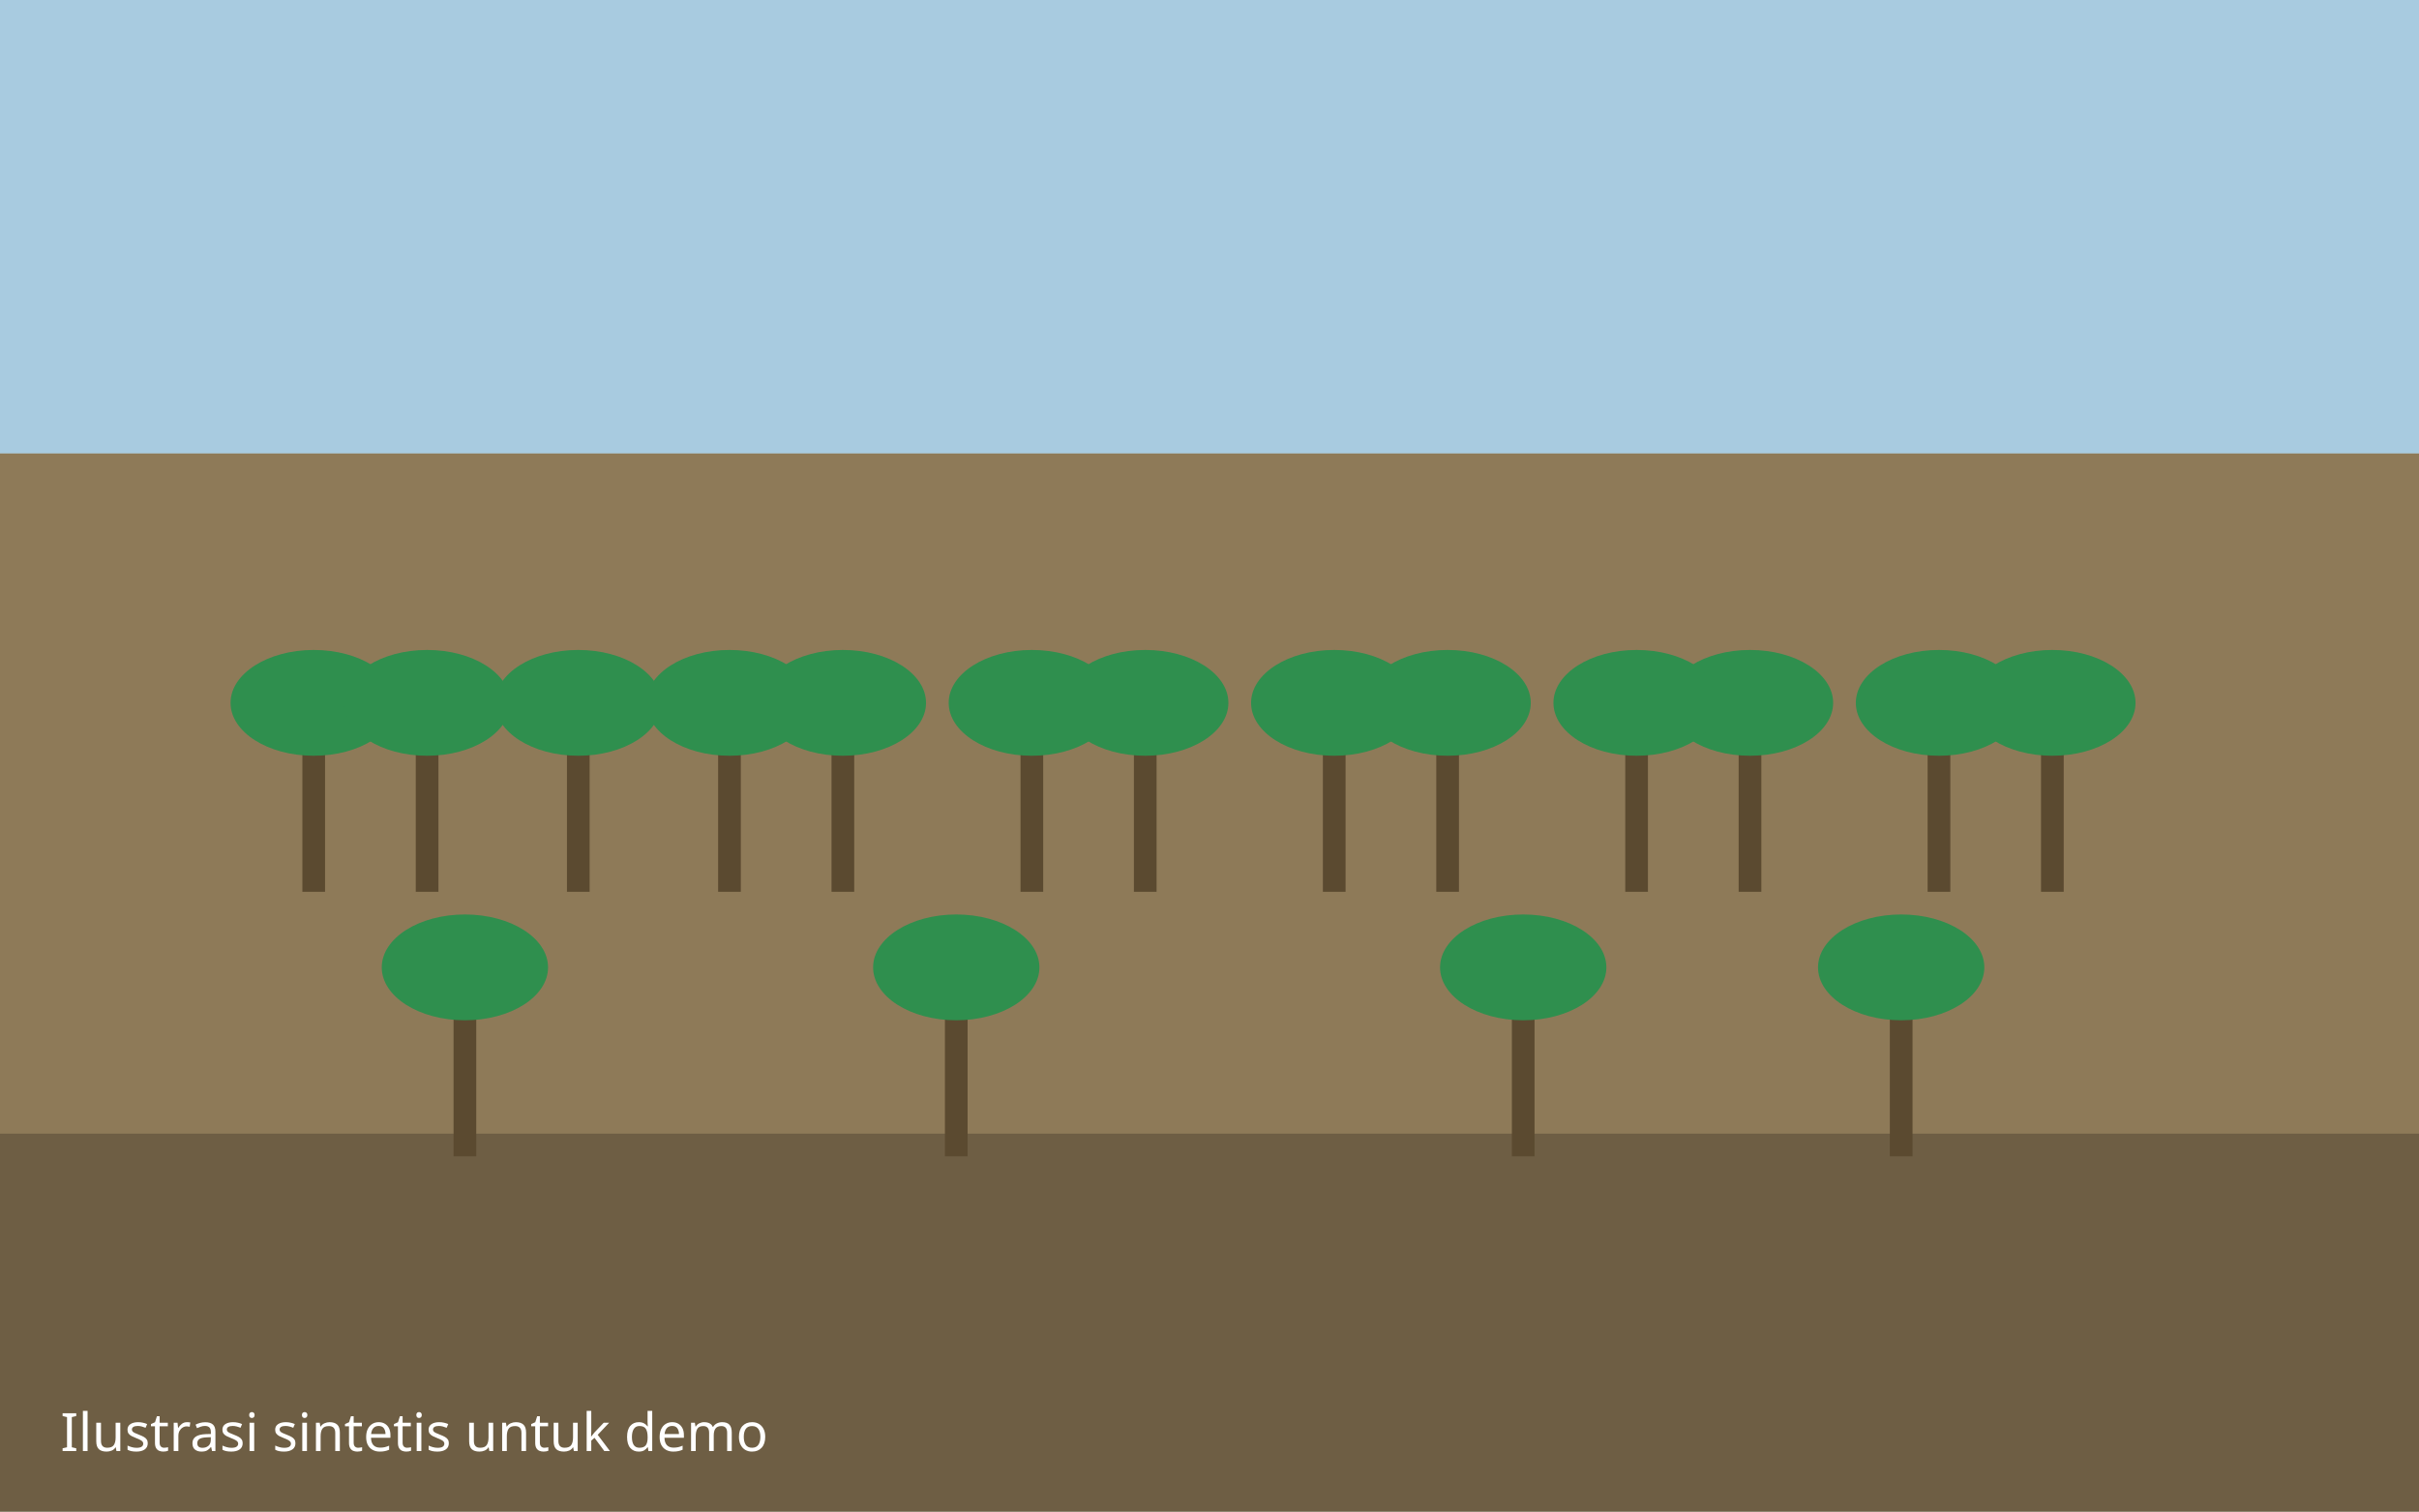
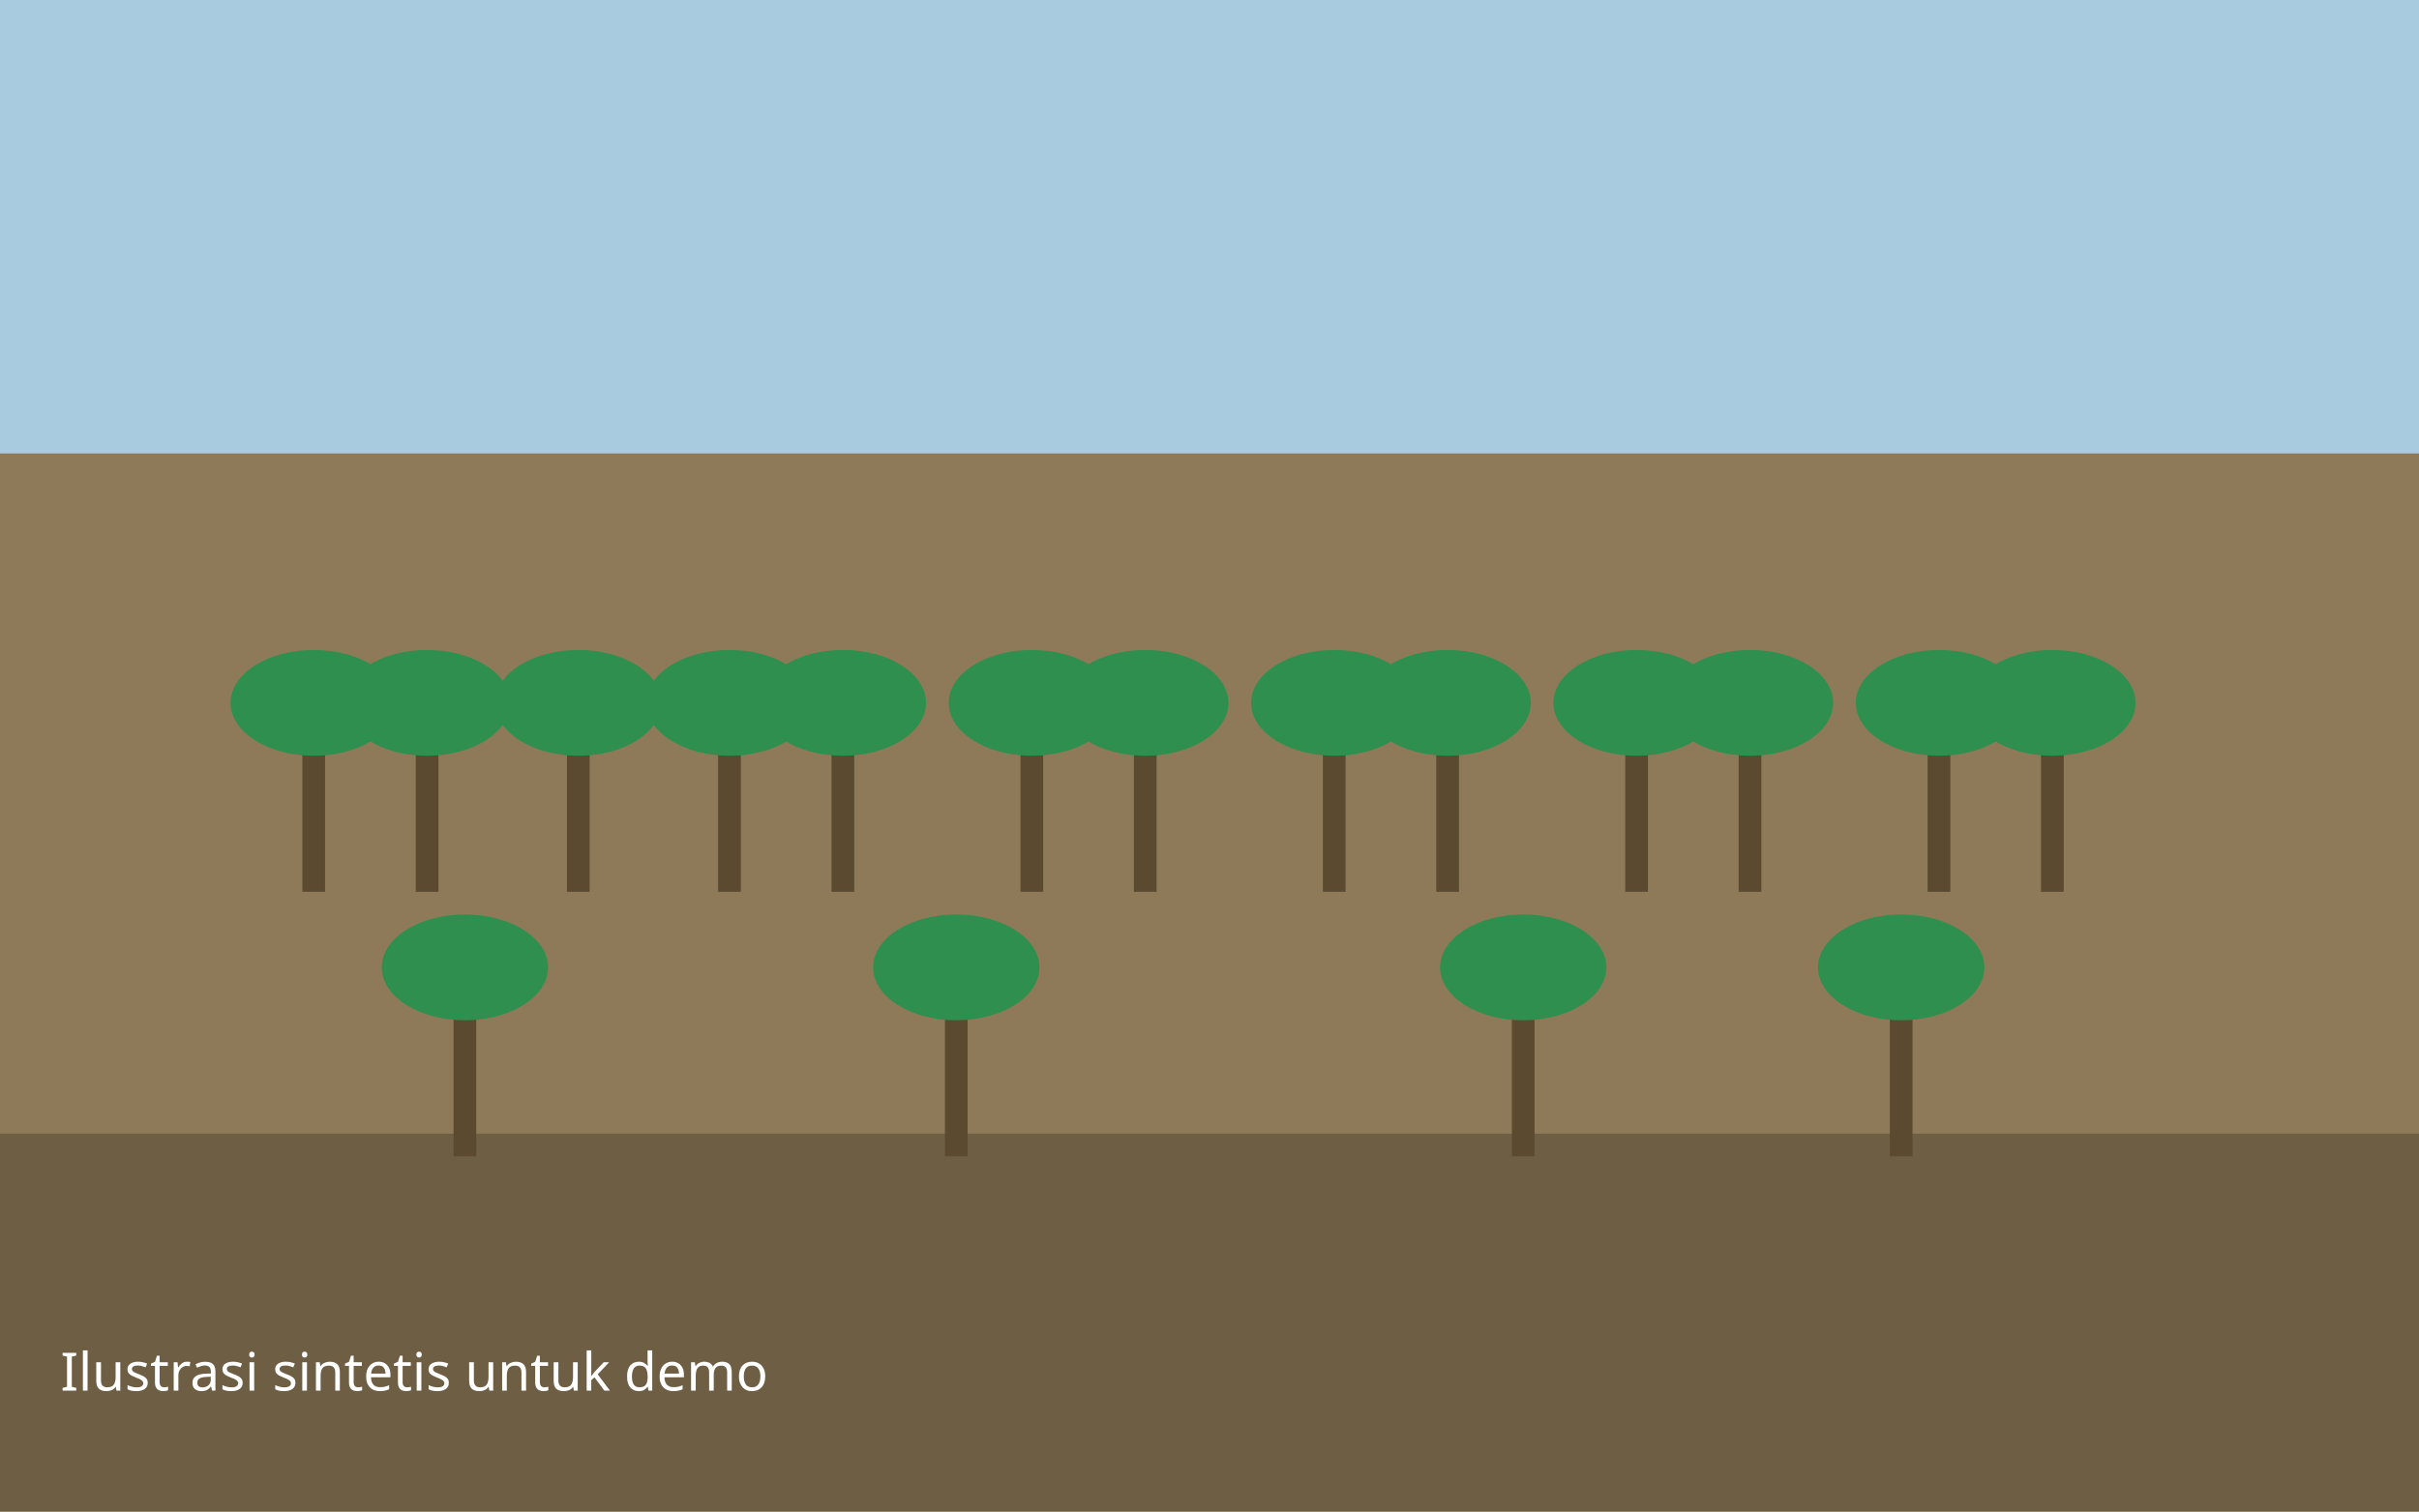
<svg xmlns="http://www.w3.org/2000/svg" viewBox="0 0 640 400" role="img" aria-label="Ilustrasi sintetis bibit mangrove sehat">
  <rect width="640" height="400" fill="#bcd8d4" />
  <rect y="0" width="640" height="120" fill="#a8cbe0" />
  <rect y="120" width="640" height="280" fill="#8e7a58" />
  <rect y="300" width="640" height="100" fill="#6e5e44" />
  <rect x="80" y="190" width="6" height="46" fill="#5b4a30" />
  <ellipse cx="83" cy="186" rx="22" ry="14" fill="#2f8f4e" />
  <rect x="150" y="190" width="6" height="46" fill="#5b4a30" />
  <ellipse cx="153" cy="186" rx="22" ry="14" fill="#2f8f4e" />
  <rect x="220" y="190" width="6" height="46" fill="#5b4a30" />
  <ellipse cx="223" cy="186" rx="22" ry="14" fill="#2f8f4e" />
  <rect x="300" y="190" width="6" height="46" fill="#5b4a30" />
  <ellipse cx="303" cy="186" rx="22" ry="14" fill="#2f8f4e" />
  <rect x="380" y="190" width="6" height="46" fill="#5b4a30" />
  <ellipse cx="383" cy="186" rx="22" ry="14" fill="#2f8f4e" />
  <rect x="460" y="190" width="6" height="46" fill="#5b4a30" />
  <ellipse cx="463" cy="186" rx="22" ry="14" fill="#2f8f4e" />
  <rect x="540" y="190" width="6" height="46" fill="#5b4a30" />
  <ellipse cx="543" cy="186" rx="22" ry="14" fill="#2f8f4e" />
  <rect x="110" y="190" width="6" height="46" fill="#5b4a30" />
  <ellipse cx="113" cy="186" rx="22" ry="14" fill="#2f8f4e" />
  <rect x="190" y="190" width="6" height="46" fill="#5b4a30" />
  <ellipse cx="193" cy="186" rx="22" ry="14" fill="#2f8f4e" />
  <rect x="270" y="190" width="6" height="46" fill="#5b4a30" />
  <ellipse cx="273" cy="186" rx="22" ry="14" fill="#2f8f4e" />
  <rect x="350" y="190" width="6" height="46" fill="#5b4a30" />
  <ellipse cx="353" cy="186" rx="22" ry="14" fill="#2f8f4e" />
  <rect x="430" y="190" width="6" height="46" fill="#5b4a30" />
  <ellipse cx="433" cy="186" rx="22" ry="14" fill="#2f8f4e" />
  <rect x="510" y="190" width="6" height="46" fill="#5b4a30" />
  <ellipse cx="513" cy="186" rx="22" ry="14" fill="#2f8f4e" />
  <rect x="120" y="260" width="6" height="46" fill="#5b4a30" />
  <ellipse cx="123" cy="256" rx="22" ry="14" fill="#2f8f4e" />
  <rect x="250" y="260" width="6" height="46" fill="#5b4a30" />
  <ellipse cx="253" cy="256" rx="22" ry="14" fill="#2f8f4e" />
  <rect x="400" y="260" width="6" height="46" fill="#5b4a30" />
  <ellipse cx="403" cy="256" rx="22" ry="14" fill="#2f8f4e" />
  <rect x="500" y="260" width="6" height="46" fill="#5b4a30" />
  <ellipse cx="503" cy="256" rx="22" ry="14" fill="#2f8f4e" />
-   <text x="16" y="384" font-family="sans-serif" font-size="14" fill="#fff">Ilustrasi sintetis untuk demo</text>
+   <text x="16" y="368" font-family="sans-serif" font-size="14" fill="#fff">Ilustrasi sintetis untuk demo</text>
</svg>
